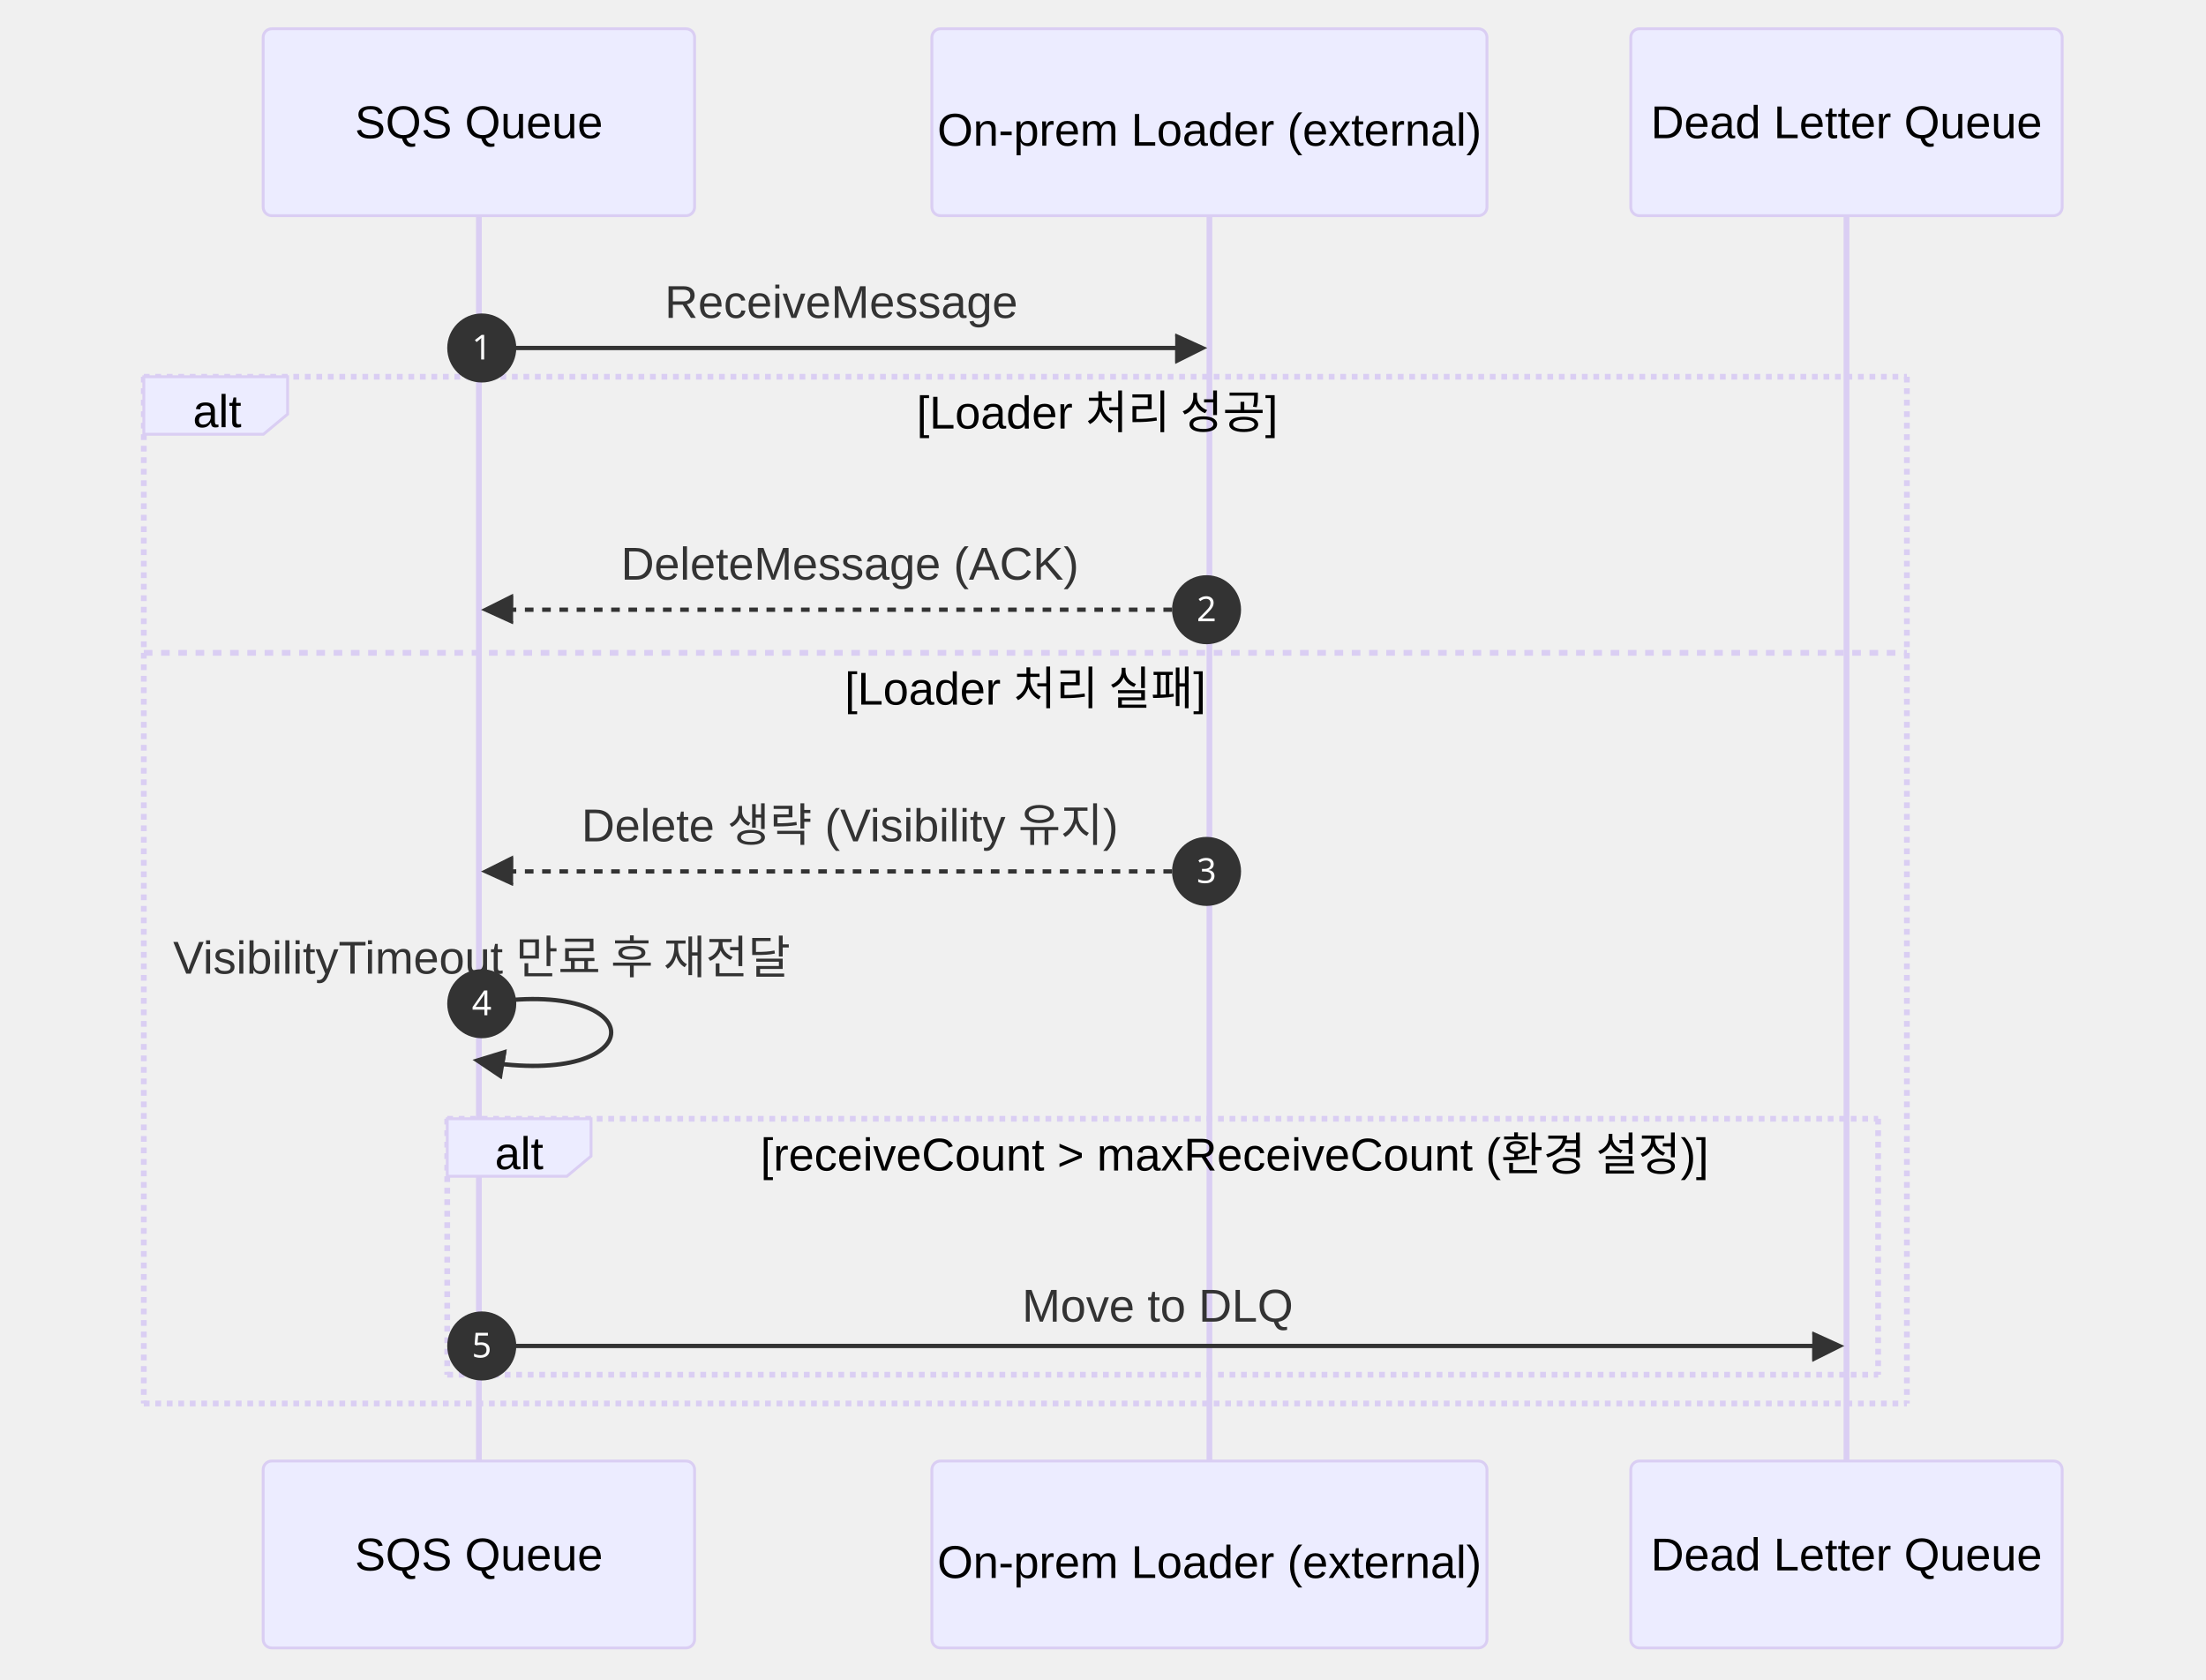
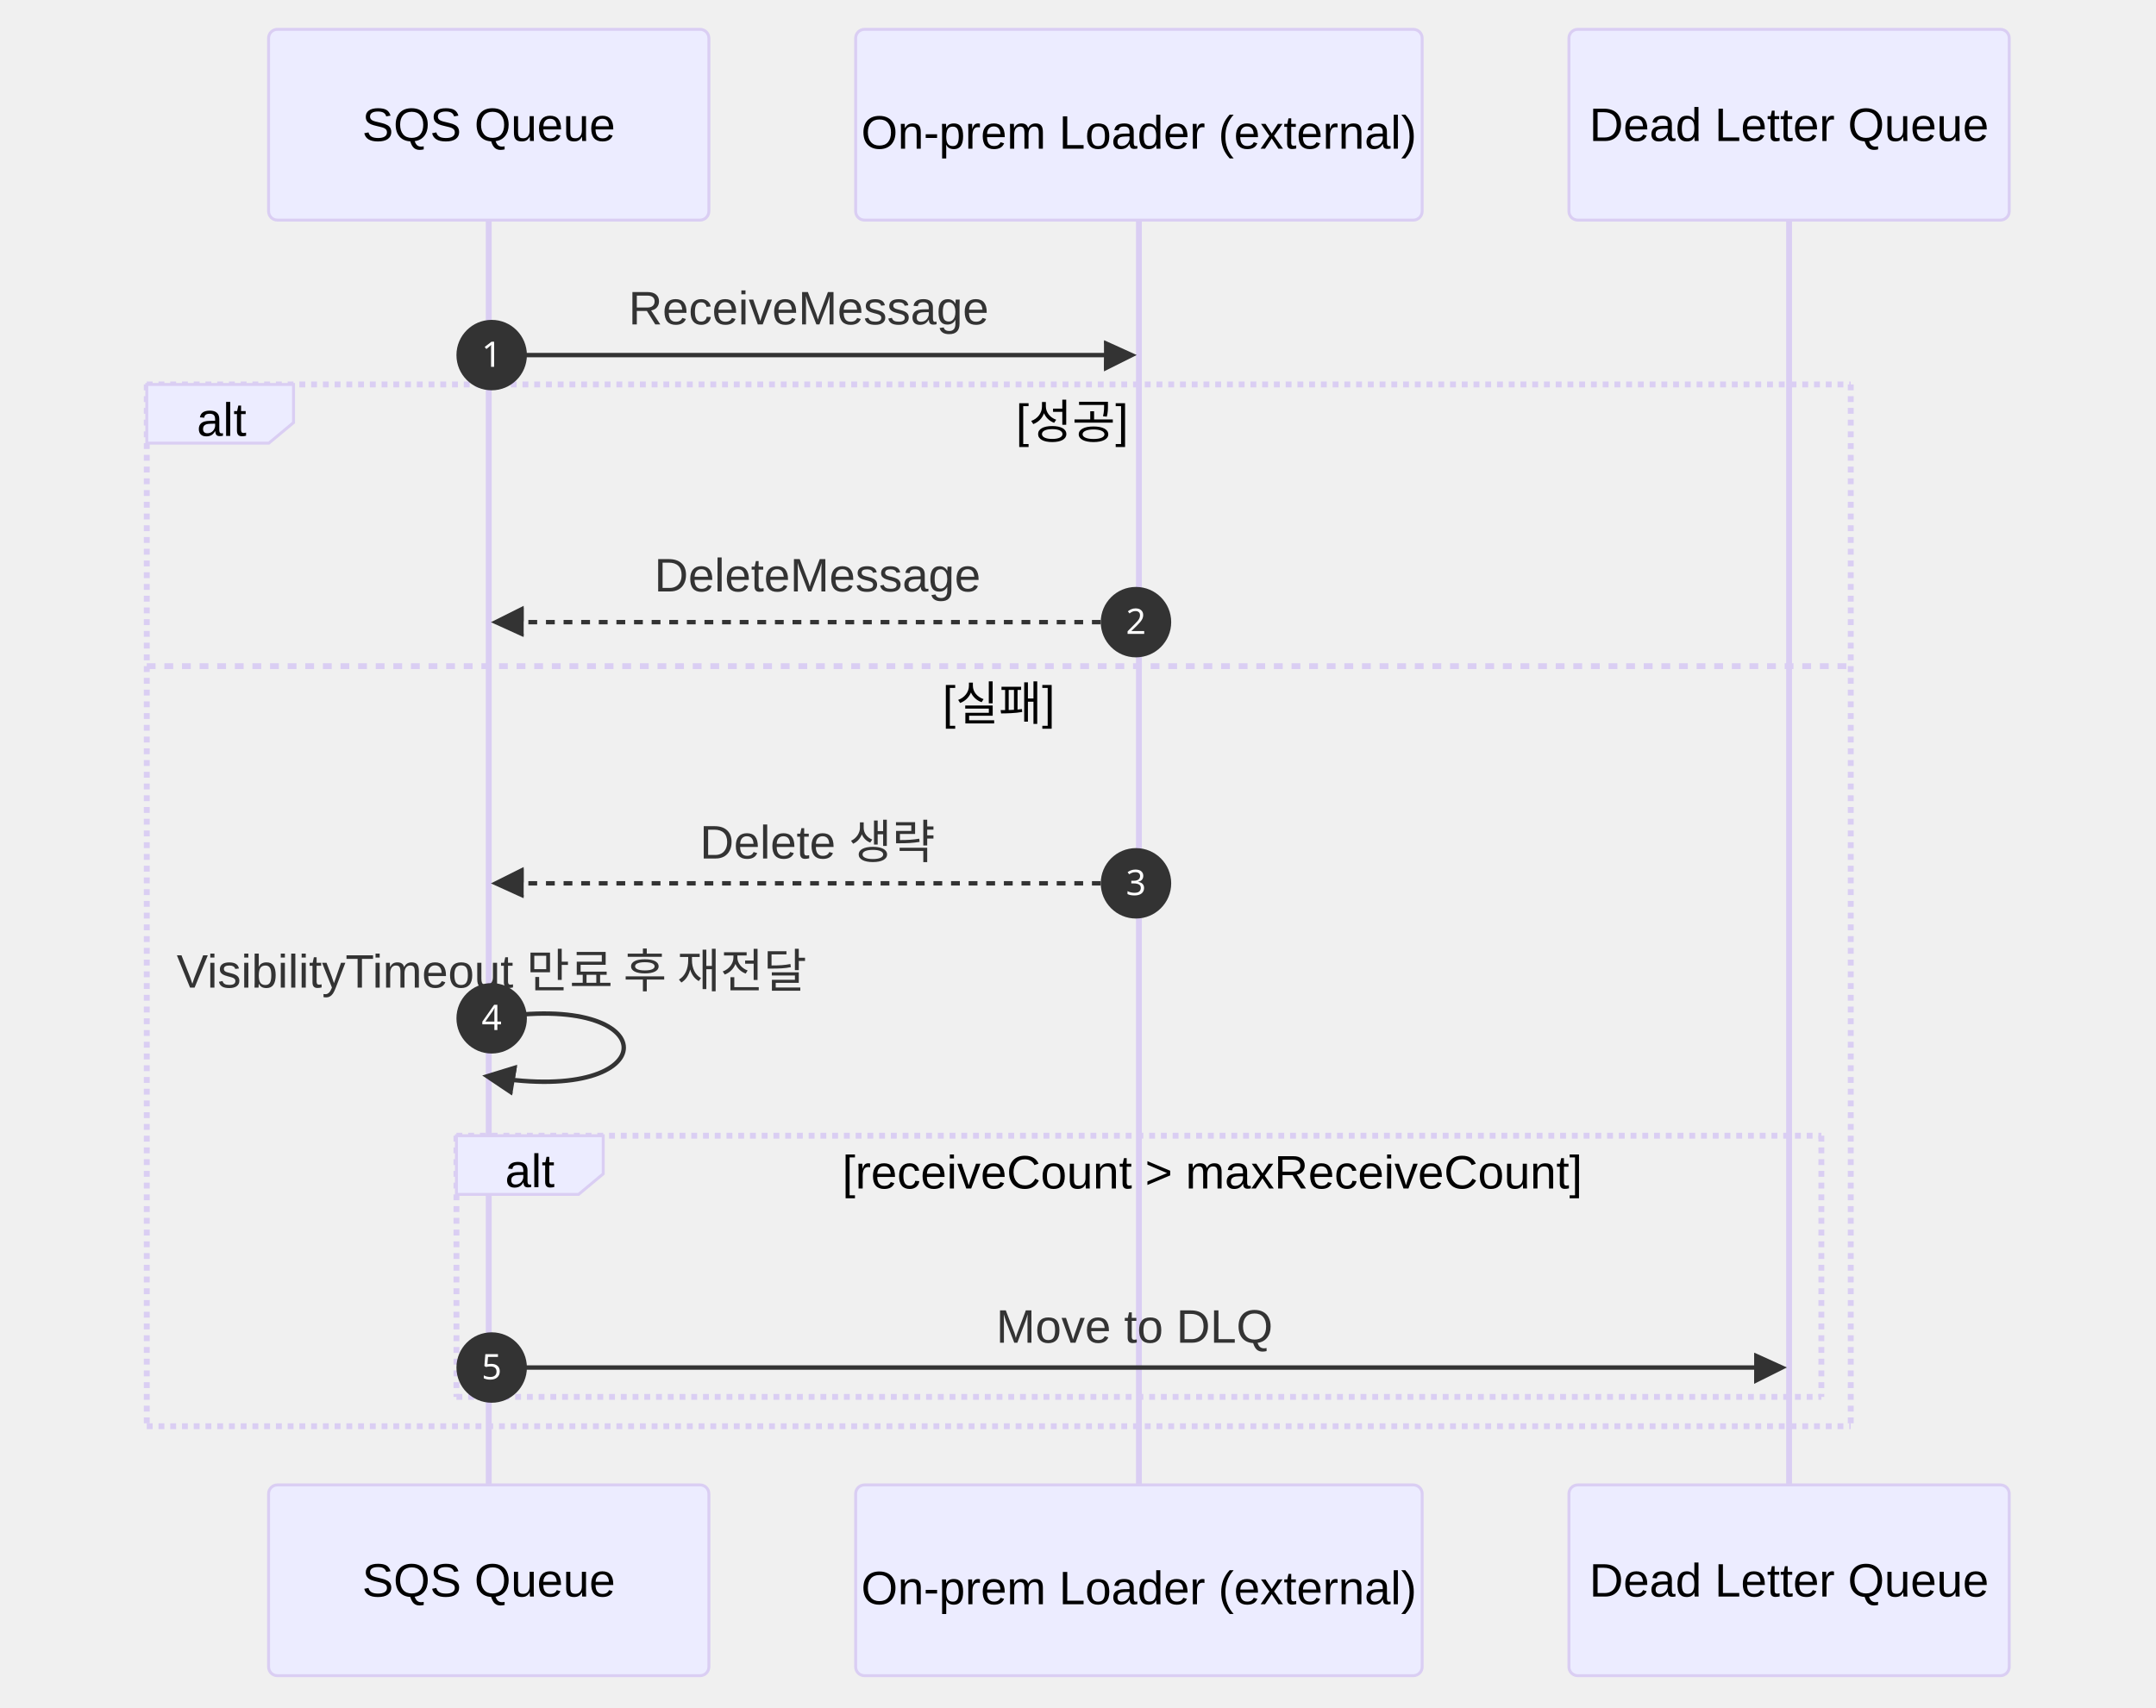
- <svg xmlns="http://www.w3.org/2000/svg" aria-roledescription="sequence" role="graphics-document document" viewBox="-91.5 -10 767 584" style="max-width: 767px; background-color: white;" width="100%" id="my-svg">
+ <svg xmlns="http://www.w3.org/2000/svg" aria-roledescription="sequence" role="graphics-document document" viewBox="-91.5 -10 734.5 582" style="max-width: 734.5px; background-color: white;" width="100%" id="my-svg">
  <g>
-     <rect class="actor actor-bottom" ry="3" rx="3" name="DLQ" height="65" width="150" stroke="#666" fill="#eaeaea" y="498" x="475.5" />
-     <text style="text-anchor: middle; font-size: 16px; font-weight: 400;" class="actor actor-box" alignment-baseline="central" dominant-baseline="central" y="530.5" x="550.5">
-       <tspan dy="0" x="550.5">Dead Letter Queue</tspan>
+     <rect class="actor actor-bottom" ry="3" rx="3" name="DLQ" height="65" width="150" stroke="#666" fill="#eaeaea" y="496" x="443" />
+     <text style="text-anchor: middle; font-size: 16px; font-weight: 400;" class="actor actor-box" alignment-baseline="central" dominant-baseline="central" y="528.5" x="518">
+       <tspan dy="0" x="518">Dead Letter Queue</tspan>
    </text>
  </g>
  <g>
-     <rect class="actor actor-bottom" ry="3" rx="3" name="AGT" height="65" width="193" stroke="#666" fill="#eaeaea" y="498" x="232.5" />
-     <text style="text-anchor: middle; font-size: 16px; font-weight: 400;" class="actor actor-box" alignment-baseline="central" dominant-baseline="central" y="530.5" x="329">
-       <tspan dy="0" x="329">On‑prem Loader (external)</tspan>
+     <rect class="actor actor-bottom" ry="3" rx="3" name="AGT" height="65" width="193" stroke="#666" fill="#eaeaea" y="496" x="200" />
+     <text style="text-anchor: middle; font-size: 16px; font-weight: 400;" class="actor actor-box" alignment-baseline="central" dominant-baseline="central" y="528.5" x="296.5">
+       <tspan dy="0" x="296.5">On‑prem Loader (external)</tspan>
    </text>
  </g>
  <g>
-     <rect class="actor actor-bottom" ry="3" rx="3" name="SQS" height="65" width="150" stroke="#666" fill="#eaeaea" y="498" x="0" />
-     <text style="text-anchor: middle; font-size: 16px; font-weight: 400;" class="actor actor-box" alignment-baseline="central" dominant-baseline="central" y="530.5" x="75">
+     <rect class="actor actor-bottom" ry="3" rx="3" name="SQS" height="65" width="150" stroke="#666" fill="#eaeaea" y="496" x="0" />
+     <text style="text-anchor: middle; font-size: 16px; font-weight: 400;" class="actor actor-box" alignment-baseline="central" dominant-baseline="central" y="528.5" x="75">
      <tspan dy="0" x="75">SQS Queue</tspan>
    </text>
  </g>
  <g>
-     <line name="DLQ" stroke="#999" stroke-width="0.5px" class="actor-line 200" y2="498" x2="550.5" y1="65" x1="550.5" id="actor2" />
+     <line name="DLQ" stroke="#999" stroke-width="0.5px" class="actor-line 200" y2="496" x2="518" y1="65" x1="518" id="actor2" />
    <g id="root-2">
-       <rect class="actor actor-top" ry="3" rx="3" name="DLQ" height="65" width="150" stroke="#666" fill="#eaeaea" y="0" x="475.5" />
-       <text style="text-anchor: middle; font-size: 16px; font-weight: 400;" class="actor actor-box" alignment-baseline="central" dominant-baseline="central" y="32.5" x="550.5">
-         <tspan dy="0" x="550.5">Dead Letter Queue</tspan>
+       <rect class="actor actor-top" ry="3" rx="3" name="DLQ" height="65" width="150" stroke="#666" fill="#eaeaea" y="0" x="443" />
+       <text style="text-anchor: middle; font-size: 16px; font-weight: 400;" class="actor actor-box" alignment-baseline="central" dominant-baseline="central" y="32.5" x="518">
+         <tspan dy="0" x="518">Dead Letter Queue</tspan>
      </text>
    </g>
  </g>
  <g>
-     <line name="AGT" stroke="#999" stroke-width="0.5px" class="actor-line 200" y2="498" x2="329" y1="65" x1="329" id="actor1" />
+     <line name="AGT" stroke="#999" stroke-width="0.5px" class="actor-line 200" y2="496" x2="296.5" y1="65" x1="296.5" id="actor1" />
    <g id="root-1">
-       <rect class="actor actor-top" ry="3" rx="3" name="AGT" height="65" width="193" stroke="#666" fill="#eaeaea" y="0" x="232.5" />
-       <text style="text-anchor: middle; font-size: 16px; font-weight: 400;" class="actor actor-box" alignment-baseline="central" dominant-baseline="central" y="32.5" x="329">
-         <tspan dy="0" x="329">On‑prem Loader (external)</tspan>
+       <rect class="actor actor-top" ry="3" rx="3" name="AGT" height="65" width="193" stroke="#666" fill="#eaeaea" y="0" x="200" />
+       <text style="text-anchor: middle; font-size: 16px; font-weight: 400;" class="actor actor-box" alignment-baseline="central" dominant-baseline="central" y="32.5" x="296.5">
+         <tspan dy="0" x="296.5">On‑prem Loader (external)</tspan>
      </text>
    </g>
  </g>
  <g>
-     <line name="SQS" stroke="#999" stroke-width="0.5px" class="actor-line 200" y2="498" x2="75" y1="65" x1="75" id="actor0" />
+     <line name="SQS" stroke="#999" stroke-width="0.5px" class="actor-line 200" y2="496" x2="75" y1="65" x1="75" id="actor0" />
    <g id="root-0">
      <rect class="actor actor-top" ry="3" rx="3" name="SQS" height="65" width="150" stroke="#666" fill="#eaeaea" y="0" x="0" />
      <text style="text-anchor: middle; font-size: 16px; font-weight: 400;" class="actor actor-box" alignment-baseline="central" dominant-baseline="central" y="32.5" x="75">
        <tspan dy="0" x="75">SQS Queue</tspan>
      </text>
    </g>
  </g>
  <style>#my-svg{font-family:"trebuchet ms",verdana,arial,sans-serif;font-size:16px;fill:#333;}@keyframes edge-animation-frame{from{stroke-dashoffset:0;}}@keyframes dash{to{stroke-dashoffset:0;}}#my-svg .edge-animation-slow{stroke-dasharray:9,5!important;stroke-dashoffset:900;animation:dash 50s linear infinite;stroke-linecap:round;}#my-svg .edge-animation-fast{stroke-dasharray:9,5!important;stroke-dashoffset:900;animation:dash 20s linear infinite;stroke-linecap:round;}#my-svg .error-icon{fill:#552222;}#my-svg .error-text{fill:#552222;stroke:#552222;}#my-svg .edge-thickness-normal{stroke-width:1px;}#my-svg .edge-thickness-thick{stroke-width:3.5px;}#my-svg .edge-pattern-solid{stroke-dasharray:0;}#my-svg .edge-thickness-invisible{stroke-width:0;fill:none;}#my-svg .edge-pattern-dashed{stroke-dasharray:3;}#my-svg .edge-pattern-dotted{stroke-dasharray:2;}#my-svg .marker{fill:#333333;stroke:#333333;}#my-svg .marker.cross{stroke:#333333;}#my-svg svg{font-family:"trebuchet ms",verdana,arial,sans-serif;font-size:16px;}#my-svg p{margin:0;}#my-svg .actor{stroke:hsl(259.626, 59.777%, 87.902%);fill:#ECECFF;}#my-svg text.actor&gt;tspan{fill:black;stroke:none;}#my-svg .actor-line{stroke:hsl(259.626, 59.777%, 87.902%);}#my-svg .innerArc{stroke-width:1.5;stroke-dasharray:none;}#my-svg .messageLine0{stroke-width:1.5;stroke-dasharray:none;stroke:#333;}#my-svg .messageLine1{stroke-width:1.5;stroke-dasharray:2,2;stroke:#333;}#my-svg #arrowhead path{fill:#333;stroke:#333;}#my-svg .sequenceNumber{fill:white;}#my-svg #sequencenumber{fill:#333;}#my-svg #crosshead path{fill:#333;stroke:#333;}#my-svg .messageText{fill:#333;stroke:none;}#my-svg .labelBox{stroke:hsl(259.626, 59.777%, 87.902%);fill:#ECECFF;}#my-svg .labelText,#my-svg .labelText&gt;tspan{fill:black;stroke:none;}#my-svg .loopText,#my-svg .loopText&gt;tspan{fill:black;stroke:none;}#my-svg .loopLine{stroke-width:2px;stroke-dasharray:2,2;stroke:hsl(259.626, 59.777%, 87.902%);fill:hsl(259.626, 59.777%, 87.902%);}#my-svg .note{stroke:#aaaa33;fill:#fff5ad;}#my-svg .noteText,#my-svg .noteText&gt;tspan{fill:black;stroke:none;}#my-svg .activation0{fill:#f4f4f4;stroke:#666;}#my-svg .activation1{fill:#f4f4f4;stroke:#666;}#my-svg .activation2{fill:#f4f4f4;stroke:#666;}#my-svg .actorPopupMenu{position:absolute;}#my-svg .actorPopupMenuPanel{position:absolute;fill:#ECECFF;box-shadow:0px 8px 16px 0px rgba(0,0,0,0.2);filter:drop-shadow(3px 5px 2px rgb(0 0 0 / 0.4));}#my-svg .actor-man line{stroke:hsl(259.626, 59.777%, 87.902%);fill:#ECECFF;}#my-svg .actor-man circle,#my-svg line{stroke:hsl(259.626, 59.777%, 87.902%);fill:#ECECFF;stroke-width:2px;}#my-svg :root{--mermaid-font-family:"trebuchet ms",verdana,arial,sans-serif;}</style>
  <g />
  <defs>
    <symbol height="24" width="24" id="computer">
      <path d="M2 2v13h20v-13h-20zm18 11h-16v-9h16v9zm-10.228 6l.466-1h3.524l.467 1h-4.457zm14.228 3h-24l2-6h2.104l-1.33 4h18.45l-1.297-4h2.073l2 6zm-5-10h-14v-7h14v7z" transform="scale(.5)" />
    </symbol>
  </defs>
  <defs>
    <symbol clip-rule="evenodd" fill-rule="evenodd" id="database">
      <path d="M12.258.001l.256.004.255.005.253.008.251.01.249.012.247.015.246.016.242.019.241.02.239.023.236.024.233.027.231.028.229.031.225.032.223.034.22.036.217.038.214.04.211.041.208.043.205.045.201.046.198.048.194.05.191.051.187.053.183.054.18.056.175.057.172.059.168.06.163.061.16.063.155.064.15.066.074.033.073.033.071.034.07.034.069.035.068.035.067.035.066.035.064.036.064.036.062.036.06.036.06.037.058.037.058.037.055.038.055.038.053.038.052.038.051.039.05.039.048.039.047.039.045.04.044.04.043.04.041.04.04.041.039.041.037.041.036.041.034.041.033.042.032.042.03.042.029.042.027.042.026.043.024.043.023.043.021.043.02.043.018.044.017.043.015.044.013.044.012.044.011.045.009.044.007.045.006.045.004.045.002.045.001.045v17l-.001.045-.002.045-.004.045-.006.045-.007.045-.009.044-.011.045-.012.044-.013.044-.015.044-.017.043-.018.044-.02.043-.021.043-.023.043-.024.043-.026.043-.027.042-.029.042-.03.042-.032.042-.033.042-.034.041-.036.041-.037.041-.039.041-.04.041-.041.04-.043.04-.044.04-.045.04-.047.039-.048.039-.05.039-.051.039-.052.038-.053.038-.055.038-.055.038-.058.037-.058.037-.06.037-.06.036-.062.036-.064.036-.064.036-.066.035-.067.035-.068.035-.069.035-.07.034-.071.034-.073.033-.074.033-.15.066-.155.064-.16.063-.163.061-.168.06-.172.059-.175.057-.18.056-.183.054-.187.053-.191.051-.194.05-.198.048-.201.046-.205.045-.208.043-.211.041-.214.04-.217.038-.22.036-.223.034-.225.032-.229.031-.231.028-.233.027-.236.024-.239.023-.241.02-.242.019-.246.016-.247.015-.249.012-.251.01-.253.008-.255.005-.256.004-.258.001-.258-.001-.256-.004-.255-.005-.253-.008-.251-.01-.249-.012-.247-.015-.245-.016-.243-.019-.241-.02-.238-.023-.236-.024-.234-.027-.231-.028-.228-.031-.226-.032-.223-.034-.22-.036-.217-.038-.214-.04-.211-.041-.208-.043-.204-.045-.201-.046-.198-.048-.195-.05-.19-.051-.187-.053-.184-.054-.179-.056-.176-.057-.172-.059-.167-.06-.164-.061-.159-.063-.155-.064-.151-.066-.074-.033-.072-.033-.072-.034-.07-.034-.069-.035-.068-.035-.067-.035-.066-.035-.064-.036-.063-.036-.062-.036-.061-.036-.06-.037-.058-.037-.057-.037-.056-.038-.055-.038-.053-.038-.052-.038-.051-.039-.049-.039-.049-.039-.046-.039-.046-.04-.044-.04-.043-.04-.041-.04-.04-.041-.039-.041-.037-.041-.036-.041-.034-.041-.033-.042-.032-.042-.03-.042-.029-.042-.027-.042-.026-.043-.024-.043-.023-.043-.021-.043-.02-.043-.018-.044-.017-.043-.015-.044-.013-.044-.012-.044-.011-.045-.009-.044-.007-.045-.006-.045-.004-.045-.002-.045-.001-.045v-17l.001-.045.002-.045.004-.045.006-.045.007-.045.009-.044.011-.045.012-.044.013-.044.015-.044.017-.043.018-.044.02-.043.021-.043.023-.043.024-.043.026-.043.027-.042.029-.042.03-.042.032-.042.033-.042.034-.041.036-.041.037-.041.039-.041.04-.041.041-.04.043-.04.044-.04.046-.04.046-.039.049-.039.049-.039.051-.039.052-.038.053-.038.055-.038.056-.038.057-.037.058-.037.06-.037.061-.036.062-.036.063-.036.064-.036.066-.035.067-.035.068-.035.069-.035.07-.034.072-.034.072-.033.074-.033.151-.066.155-.064.159-.063.164-.061.167-.06.172-.059.176-.057.179-.056.184-.054.187-.053.19-.051.195-.05.198-.048.201-.046.204-.045.208-.043.211-.041.214-.04.217-.038.22-.036.223-.034.226-.032.228-.031.231-.028.234-.027.236-.024.238-.023.241-.02.243-.019.245-.016.247-.015.249-.012.251-.01.253-.008.255-.005.256-.004.258-.001.258.001zm-9.258 20.499v.01l.001.021.003.021.004.022.005.021.006.022.007.022.009.023.01.022.011.023.012.023.013.023.015.023.016.024.017.023.018.024.019.024.021.024.022.025.023.024.024.025.052.049.056.05.061.051.066.051.07.051.075.051.079.052.084.052.088.052.092.052.097.052.102.051.105.052.11.052.114.051.119.051.123.051.127.05.131.05.135.05.139.048.144.049.147.047.152.047.155.047.16.045.163.045.167.043.171.043.176.041.178.041.183.039.187.039.19.037.194.035.197.035.202.033.204.031.209.03.212.029.216.027.219.025.222.024.226.021.23.02.233.018.236.016.24.015.243.012.246.01.249.008.253.005.256.004.259.001.26-.001.257-.004.254-.005.25-.008.247-.011.244-.012.241-.014.237-.016.233-.018.231-.021.226-.021.224-.024.22-.026.216-.027.212-.028.21-.031.205-.031.202-.034.198-.034.194-.036.191-.037.187-.039.183-.04.179-.04.175-.042.172-.043.168-.044.163-.045.16-.046.155-.046.152-.047.148-.048.143-.049.139-.049.136-.05.131-.05.126-.05.123-.051.118-.052.114-.051.11-.052.106-.052.101-.052.096-.052.092-.052.088-.053.083-.051.079-.052.074-.052.07-.051.065-.051.06-.051.056-.05.051-.05.023-.024.023-.025.021-.024.02-.024.019-.024.018-.024.017-.024.015-.023.014-.024.013-.023.012-.023.01-.023.01-.022.008-.022.006-.022.006-.022.004-.022.004-.021.001-.021.001-.021v-4.127l-.077.055-.08.053-.083.054-.085.053-.087.052-.09.052-.093.051-.095.05-.097.05-.1.049-.102.049-.105.048-.106.047-.109.047-.111.046-.114.045-.115.045-.118.044-.12.043-.122.042-.124.042-.126.041-.128.04-.13.04-.132.038-.134.038-.135.037-.138.037-.139.035-.142.035-.143.034-.144.033-.147.032-.148.031-.15.03-.151.03-.153.029-.154.027-.156.027-.158.026-.159.025-.161.024-.162.023-.163.022-.165.021-.166.02-.167.019-.169.018-.169.017-.171.016-.173.015-.173.014-.175.013-.175.012-.177.011-.178.01-.179.008-.179.008-.181.006-.182.005-.182.004-.184.003-.184.002h-.37l-.184-.002-.184-.003-.182-.004-.182-.005-.181-.006-.179-.008-.179-.008-.178-.01-.176-.011-.176-.012-.175-.013-.173-.014-.172-.015-.171-.016-.17-.017-.169-.018-.167-.019-.166-.02-.165-.021-.163-.022-.162-.023-.161-.024-.159-.025-.157-.026-.156-.027-.155-.027-.153-.029-.151-.03-.15-.03-.148-.031-.146-.032-.145-.033-.143-.034-.141-.035-.14-.035-.137-.037-.136-.037-.134-.038-.132-.038-.13-.04-.128-.04-.126-.041-.124-.042-.122-.042-.12-.044-.117-.043-.116-.045-.113-.045-.112-.046-.109-.047-.106-.047-.105-.048-.102-.049-.1-.049-.097-.05-.095-.05-.093-.052-.09-.051-.087-.052-.085-.053-.083-.054-.08-.054-.077-.054v4.127zm0-5.654v.011l.001.021.003.021.004.021.005.022.006.022.007.022.009.022.01.022.011.023.012.023.013.023.015.024.016.023.017.024.018.024.019.024.021.024.022.024.023.025.024.024.052.05.056.05.061.05.066.051.07.051.075.052.079.051.084.052.088.052.092.052.097.052.102.052.105.052.11.051.114.051.119.052.123.05.127.051.131.05.135.049.139.049.144.048.147.048.152.047.155.046.16.045.163.045.167.044.171.042.176.042.178.04.183.04.187.038.19.037.194.036.197.034.202.033.204.032.209.03.212.028.216.027.219.025.222.024.226.022.23.02.233.018.236.016.24.014.243.012.246.01.249.008.253.006.256.003.259.001.26-.001.257-.003.254-.006.25-.008.247-.01.244-.012.241-.015.237-.016.233-.018.231-.02.226-.022.224-.024.22-.025.216-.027.212-.029.21-.03.205-.032.202-.033.198-.035.194-.036.191-.037.187-.039.183-.039.179-.041.175-.042.172-.043.168-.044.163-.045.16-.045.155-.047.152-.047.148-.048.143-.048.139-.05.136-.049.131-.05.126-.051.123-.051.118-.051.114-.052.11-.052.106-.052.101-.052.096-.052.092-.052.088-.052.083-.052.079-.052.074-.051.07-.052.065-.051.06-.05.056-.051.051-.049.023-.025.023-.024.021-.025.02-.024.019-.024.018-.024.017-.024.015-.023.014-.023.013-.024.012-.022.01-.023.01-.023.008-.022.006-.022.006-.022.004-.021.004-.022.001-.021.001-.021v-4.139l-.077.054-.08.054-.083.054-.085.052-.087.053-.09.051-.093.051-.095.051-.097.05-.1.049-.102.049-.105.048-.106.047-.109.047-.111.046-.114.045-.115.044-.118.044-.12.044-.122.042-.124.042-.126.041-.128.04-.13.039-.132.039-.134.038-.135.037-.138.036-.139.036-.142.035-.143.033-.144.033-.147.033-.148.031-.15.03-.151.03-.153.028-.154.028-.156.027-.158.026-.159.025-.161.024-.162.023-.163.022-.165.021-.166.02-.167.019-.169.018-.169.017-.171.016-.173.015-.173.014-.175.013-.175.012-.177.011-.178.009-.179.009-.179.007-.181.007-.182.005-.182.004-.184.003-.184.002h-.37l-.184-.002-.184-.003-.182-.004-.182-.005-.181-.007-.179-.007-.179-.009-.178-.009-.176-.011-.176-.012-.175-.013-.173-.014-.172-.015-.171-.016-.17-.017-.169-.018-.167-.019-.166-.02-.165-.021-.163-.022-.162-.023-.161-.024-.159-.025-.157-.026-.156-.027-.155-.028-.153-.028-.151-.03-.15-.03-.148-.031-.146-.033-.145-.033-.143-.033-.141-.035-.14-.036-.137-.036-.136-.037-.134-.038-.132-.039-.13-.039-.128-.04-.126-.041-.124-.042-.122-.043-.12-.043-.117-.044-.116-.044-.113-.046-.112-.046-.109-.046-.106-.047-.105-.048-.102-.049-.1-.049-.097-.05-.095-.051-.093-.051-.09-.051-.087-.053-.085-.052-.083-.054-.08-.054-.077-.054v4.139zm0-5.666v.011l.001.02.003.022.004.021.005.022.006.021.007.022.009.023.01.022.011.023.012.023.013.023.015.023.016.024.017.024.018.023.019.024.021.025.022.024.023.024.024.025.052.05.056.05.061.05.066.051.07.051.075.052.079.051.084.052.088.052.092.052.097.052.102.052.105.051.11.052.114.051.119.051.123.051.127.05.131.05.135.05.139.049.144.048.147.048.152.047.155.046.16.045.163.045.167.043.171.043.176.042.178.04.183.04.187.038.19.037.194.036.197.034.202.033.204.032.209.03.212.028.216.027.219.025.222.024.226.021.23.02.233.018.236.017.24.014.243.012.246.01.249.008.253.006.256.003.259.001.26-.001.257-.003.254-.006.25-.008.247-.01.244-.013.241-.014.237-.016.233-.018.231-.02.226-.022.224-.024.22-.025.216-.027.212-.029.21-.03.205-.032.202-.033.198-.035.194-.036.191-.037.187-.039.183-.039.179-.041.175-.042.172-.043.168-.044.163-.045.16-.045.155-.047.152-.047.148-.048.143-.049.139-.049.136-.049.131-.051.126-.05.123-.051.118-.052.114-.051.11-.052.106-.052.101-.052.096-.052.092-.052.088-.052.083-.052.079-.052.074-.052.07-.051.065-.051.06-.051.056-.05.051-.049.023-.025.023-.025.021-.024.02-.024.019-.024.018-.024.017-.024.015-.023.014-.024.013-.023.012-.023.01-.022.01-.023.008-.022.006-.022.006-.022.004-.022.004-.021.001-.021.001-.021v-4.153l-.077.054-.08.054-.083.053-.085.053-.087.053-.09.051-.093.051-.095.051-.097.05-.1.049-.102.048-.105.048-.106.048-.109.046-.111.046-.114.046-.115.044-.118.044-.12.043-.122.043-.124.042-.126.041-.128.04-.13.039-.132.039-.134.038-.135.037-.138.036-.139.036-.142.034-.143.034-.144.033-.147.032-.148.032-.15.03-.151.03-.153.028-.154.028-.156.027-.158.026-.159.024-.161.024-.162.023-.163.023-.165.021-.166.02-.167.019-.169.018-.169.017-.171.016-.173.015-.173.014-.175.013-.175.012-.177.01-.178.01-.179.009-.179.007-.181.006-.182.006-.182.004-.184.003-.184.001-.185.001-.185-.001-.184-.001-.184-.003-.182-.004-.182-.006-.181-.006-.179-.007-.179-.009-.178-.01-.176-.01-.176-.012-.175-.013-.173-.014-.172-.015-.171-.016-.17-.017-.169-.018-.167-.019-.166-.02-.165-.021-.163-.023-.162-.023-.161-.024-.159-.024-.157-.026-.156-.027-.155-.028-.153-.028-.151-.03-.15-.03-.148-.032-.146-.032-.145-.033-.143-.034-.141-.034-.14-.036-.137-.036-.136-.037-.134-.038-.132-.039-.13-.039-.128-.041-.126-.041-.124-.041-.122-.043-.12-.043-.117-.044-.116-.044-.113-.046-.112-.046-.109-.046-.106-.048-.105-.048-.102-.048-.1-.05-.097-.049-.095-.051-.093-.051-.09-.052-.087-.052-.085-.053-.083-.053-.08-.054-.077-.054v4.153zm8.74-8.179l-.257.004-.254.005-.25.008-.247.011-.244.012-.241.014-.237.016-.233.018-.231.021-.226.022-.224.023-.22.026-.216.027-.212.028-.21.031-.205.032-.202.033-.198.034-.194.036-.191.038-.187.038-.183.04-.179.041-.175.042-.172.043-.168.043-.163.045-.16.046-.155.046-.152.048-.148.048-.143.048-.139.049-.136.05-.131.05-.126.051-.123.051-.118.051-.114.052-.11.052-.106.052-.101.052-.096.052-.092.052-.088.052-.083.052-.079.052-.074.051-.07.052-.065.051-.06.05-.056.05-.051.05-.023.025-.023.024-.021.024-.02.025-.019.024-.018.024-.017.023-.015.024-.014.023-.013.023-.012.023-.01.023-.01.022-.008.022-.006.023-.006.021-.004.022-.004.021-.001.021-.001.021.001.021.001.021.004.021.004.022.006.021.006.023.008.022.01.022.01.023.012.023.013.023.014.023.015.024.017.023.018.024.019.024.02.025.021.024.023.024.023.025.051.05.056.05.06.05.065.051.07.052.074.051.079.052.083.052.088.052.092.052.096.052.101.052.106.052.11.052.114.052.118.051.123.051.126.051.131.05.136.05.139.049.143.048.148.048.152.048.155.046.16.046.163.045.168.043.172.043.175.042.179.041.183.04.187.038.191.038.194.036.198.034.202.033.205.032.21.031.212.028.216.027.22.026.224.023.226.022.231.021.233.018.237.016.241.014.244.012.247.011.25.008.254.005.257.004.26.001.26-.001.257-.004.254-.005.25-.008.247-.011.244-.012.241-.014.237-.016.233-.018.231-.021.226-.022.224-.023.22-.026.216-.027.212-.028.21-.031.205-.032.202-.033.198-.034.194-.036.191-.038.187-.038.183-.04.179-.041.175-.042.172-.043.168-.043.163-.045.16-.046.155-.046.152-.048.148-.048.143-.048.139-.049.136-.05.131-.05.126-.051.123-.051.118-.051.114-.052.11-.052.106-.052.101-.052.096-.052.092-.052.088-.052.083-.052.079-.052.074-.051.07-.052.065-.051.06-.05.056-.05.051-.05.023-.025.023-.024.021-.024.02-.025.019-.024.018-.024.017-.023.015-.024.014-.023.013-.023.012-.023.01-.023.01-.022.008-.022.006-.023.006-.021.004-.022.004-.021.001-.021.001-.021-.001-.021-.001-.021-.004-.021-.004-.022-.006-.021-.006-.023-.008-.022-.01-.022-.01-.023-.012-.023-.013-.023-.014-.023-.015-.024-.017-.023-.018-.024-.019-.024-.02-.025-.021-.024-.023-.024-.023-.025-.051-.05-.056-.05-.06-.05-.065-.051-.07-.052-.074-.051-.079-.052-.083-.052-.088-.052-.092-.052-.096-.052-.101-.052-.106-.052-.11-.052-.114-.052-.118-.051-.123-.051-.126-.051-.131-.05-.136-.05-.139-.049-.143-.048-.148-.048-.152-.048-.155-.046-.16-.046-.163-.045-.168-.043-.172-.043-.175-.042-.179-.041-.183-.04-.187-.038-.191-.038-.194-.036-.198-.034-.202-.033-.205-.032-.21-.031-.212-.028-.216-.027-.22-.026-.224-.023-.226-.022-.231-.021-.233-.018-.237-.016-.241-.014-.244-.012-.247-.011-.25-.008-.254-.005-.257-.004-.26-.001-.26.001z" transform="scale(.5)" />
    </symbol>
  </defs>
  <defs>
    <symbol height="24" width="24" id="clock">
      <path d="M12 2c5.514 0 10 4.486 10 10s-4.486 10-10 10-10-4.486-10-10 4.486-10 10-10zm0-2c-6.627 0-12 5.373-12 12s5.373 12 12 12 12-5.373 12-12-5.373-12-12-12zm5.848 12.459c.202.038.202.333.001.372-1.907.361-6.045 1.111-6.547 1.111-.719 0-1.301-.582-1.301-1.301 0-.512.77-5.447 1.125-7.445.034-.192.312-.181.343.014l.985 6.238 5.394 1.011z" transform="scale(.5)" />
    </symbol>
  </defs>
  <defs>
    <marker orient="auto-start-reverse" markerHeight="12" markerWidth="12" markerUnits="userSpaceOnUse" refY="5" refX="7.9" id="arrowhead">
      <path d="M -1 0 L 10 5 L 0 10 z" />
    </marker>
  </defs>
  <defs>
    <marker refY="4.5" refX="4" orient="auto" markerHeight="8" markerWidth="15" id="crosshead">
      <path style="stroke-dasharray: 0, 0;" d="M 1,2 L 6,7 M 6,2 L 1,7" stroke-width="1pt" stroke="#000000" fill="none" />
    </marker>
  </defs>
  <defs>
    <marker orient="auto" markerHeight="28" markerWidth="20" refY="7" refX="15.5" id="filled-head">
      <path d="M 18,7 L9,13 L14,7 L9,1 Z" />
    </marker>
  </defs>
  <defs>
    <marker orient="auto" markerHeight="40" markerWidth="60" refY="15" refX="15" id="sequencenumber">
      <circle r="6" cy="15" cx="15" />
    </marker>
  </defs>
  <g>
-     <line class="loopLine" y2="379" x2="561.5" y1="379" x1="64" />
-     <line class="loopLine" y2="468" x2="561.5" y1="379" x1="561.5" />
-     <line class="loopLine" y2="468" x2="561.5" y1="468" x1="64" />
-     <line class="loopLine" y2="468" x2="64" y1="379" x1="64" />
-     <polygon class="labelBox" points="64,379 114,379 114,392 105.6,399 64,399" />
-     <text style="font-size: 16px; font-weight: 400;" class="labelText" alignment-baseline="middle" dominant-baseline="middle" text-anchor="middle" y="392" x="89">alt</text>
-     <text style="font-size: 16px; font-weight: 400;" class="loopText" text-anchor="middle" y="397" x="337.75">
-       <tspan x="337.75">[receiveCount &gt; maxReceiveCount (환경 설정)]</tspan>
+     <line class="loopLine" y2="377" x2="529" y1="377" x1="64" />
+     <line class="loopLine" y2="466" x2="529" y1="377" x1="529" />
+     <line class="loopLine" y2="466" x2="529" y1="466" x1="64" />
+     <line class="loopLine" y2="466" x2="64" y1="377" x1="64" />
+     <polygon class="labelBox" points="64,377 114,377 114,390 105.6,397 64,397" />
+     <text style="font-size: 16px; font-weight: 400;" class="labelText" alignment-baseline="middle" dominant-baseline="middle" text-anchor="middle" y="390" x="89">alt</text>
+     <text style="font-size: 16px; font-weight: 400;" class="loopText" text-anchor="middle" y="395" x="321.5">
+       <tspan x="321.5">[receiveCount &gt; maxReceiveCount]</tspan>
    </text>
  </g>
  <g>
-     <line class="loopLine" y2="121" x2="571.5" y1="121" x1="-41.5" />
-     <line class="loopLine" y2="478" x2="571.5" y1="121" x1="571.5" />
-     <line class="loopLine" y2="478" x2="571.5" y1="478" x1="-41.5" />
-     <line class="loopLine" y2="478" x2="-41.5" y1="121" x1="-41.5" />
-     <line style="stroke-dasharray: 3, 3;" class="loopLine" y2="217" x2="571.5" y1="217" x1="-41.5" />
+     <line class="loopLine" y2="121" x2="539" y1="121" x1="-41.5" />
+     <line class="loopLine" y2="476" x2="539" y1="121" x1="539" />
+     <line class="loopLine" y2="476" x2="539" y1="476" x1="-41.5" />
+     <line class="loopLine" y2="476" x2="-41.5" y1="121" x1="-41.5" />
+     <line style="stroke-dasharray: 3, 3;" class="loopLine" y2="217" x2="539" y1="217" x1="-41.5" />
    <polygon class="labelBox" points="-41.5,121 8.5,121 8.5,134 0.1,141 -41.5,141" />
    <text style="font-size: 16px; font-weight: 400;" class="labelText" alignment-baseline="middle" dominant-baseline="middle" text-anchor="middle" y="134" x="-16">alt</text>
-     <text style="font-size: 16px; font-weight: 400;" class="loopText" text-anchor="middle" y="139" x="290">
-       <tspan x="290">[Loader 처리 성공]</tspan>
+     <text style="font-size: 16px; font-weight: 400;" class="loopText" text-anchor="middle" y="139" x="273.75">
+       <tspan x="273.75">[성공]</tspan>
    </text>
-     <text style="font-size: 16px; font-weight: 400;" class="loopText" text-anchor="middle" y="235" x="265">[Loader 처리 실패]</text>
+     <text style="font-size: 16px; font-weight: 400;" class="loopText" text-anchor="middle" y="235" x="248.75">[실패]</text>
  </g>
-   <text style="font-size: 16px; font-weight: 400;" dy="1em" class="messageText" alignment-baseline="middle" dominant-baseline="middle" text-anchor="middle" y="80" x="201">ReceiveMessage</text>
-   <line style="fill: none;" marker-end="url(#arrowhead)" stroke="none" stroke-width="2" class="messageLine0" y2="111" x2="325" y1="111" x1="76" />
+   <text style="font-size: 16px; font-weight: 400;" dy="1em" class="messageText" alignment-baseline="middle" dominant-baseline="middle" text-anchor="middle" y="80" x="184">ReceiveMessage</text>
+   <line style="fill: none;" marker-end="url(#arrowhead)" stroke="none" stroke-width="2" class="messageLine0" y2="111" x2="292.5" y1="111" x1="76" />
  <line marker-start="url(#sequencenumber)" stroke-width="0" y2="111" x2="76" y1="111" x1="76" />
  <text class="sequenceNumber" text-anchor="middle" font-size="12px" font-family="sans-serif" y="115" x="76">1</text>
-   <text style="font-size: 16px; font-weight: 400;" dy="1em" class="messageText" alignment-baseline="middle" dominant-baseline="middle" text-anchor="middle" y="171" x="204">DeleteMessage (ACK)</text>
-   <line style="stroke-dasharray: 3, 3; fill: none;" marker-end="url(#arrowhead)" stroke="none" stroke-width="2" class="messageLine1" y2="202" x2="79" y1="202" x1="328" />
-   <line marker-start="url(#sequencenumber)" stroke-width="0" y2="202" x2="328" y1="202" x1="328" />
-   <text class="sequenceNumber" text-anchor="middle" font-size="12px" font-family="sans-serif" y="206" x="328">2</text>
-   <text style="font-size: 16px; font-weight: 400;" dy="1em" class="messageText" alignment-baseline="middle" dominant-baseline="middle" text-anchor="middle" y="262" x="204">Delete 생략 (Visibility 유지)</text>
-   <line style="stroke-dasharray: 3, 3; fill: none;" marker-end="url(#arrowhead)" stroke="none" stroke-width="2" class="messageLine1" y2="293" x2="79" y1="293" x1="328" />
-   <line marker-start="url(#sequencenumber)" stroke-width="0" y2="293" x2="328" y1="293" x1="328" />
-   <text class="sequenceNumber" text-anchor="middle" font-size="12px" font-family="sans-serif" y="297" x="328">3</text>
-   <text style="font-size: 16px; font-weight: 400;" dy="1em" class="messageText" alignment-baseline="middle" dominant-baseline="middle" text-anchor="middle" y="308" x="76">VisibilityTimeout 만료 후 재전달</text>
-   <path style="fill: none;" marker-end="url(#arrowhead)" stroke="none" stroke-width="2" class="messageLine0" d="M 76,339 C 136,329 136,369 76,359" />
-   <line marker-start="url(#sequencenumber)" stroke-width="0" y2="339" x2="76" y1="339" x1="76" />
-   <text class="sequenceNumber" text-anchor="middle" font-size="12px" font-family="sans-serif" y="343" x="76">4</text>
-   <text style="font-size: 16px; font-weight: 400;" dy="1em" class="messageText" alignment-baseline="middle" dominant-baseline="middle" text-anchor="middle" y="429" x="311">Move to DLQ</text>
-   <line style="fill: none;" marker-end="url(#arrowhead)" stroke="none" stroke-width="2" class="messageLine0" y2="458" x2="546.5" y1="458" x1="76" />
-   <line marker-start="url(#sequencenumber)" stroke-width="0" y2="458" x2="76" y1="458" x1="76" />
-   <text class="sequenceNumber" text-anchor="middle" font-size="12px" font-family="sans-serif" y="462" x="76">5</text>
+   <text style="font-size: 16px; font-weight: 400;" dy="1em" class="messageText" alignment-baseline="middle" dominant-baseline="middle" text-anchor="middle" y="171" x="187">DeleteMessage</text>
+   <line style="stroke-dasharray: 3, 3; fill: none;" marker-end="url(#arrowhead)" stroke="none" stroke-width="2" class="messageLine1" y2="202" x2="79" y1="202" x1="295.5" />
+   <line marker-start="url(#sequencenumber)" stroke-width="0" y2="202" x2="295.5" y1="202" x1="295.5" />
+   <text class="sequenceNumber" text-anchor="middle" font-size="12px" font-family="sans-serif" y="206" x="295.5">2</text>
+   <text style="font-size: 16px; font-weight: 400;" dy="1em" class="messageText" alignment-baseline="middle" dominant-baseline="middle" text-anchor="middle" y="262" x="187">Delete 생략</text>
+   <line style="stroke-dasharray: 3, 3; fill: none;" marker-end="url(#arrowhead)" stroke="none" stroke-width="2" class="messageLine1" y2="291" x2="79" y1="291" x1="295.5" />
+   <line marker-start="url(#sequencenumber)" stroke-width="0" y2="291" x2="295.5" y1="291" x1="295.5" />
+   <text class="sequenceNumber" text-anchor="middle" font-size="12px" font-family="sans-serif" y="295" x="295.5">3</text>
+   <text style="font-size: 16px; font-weight: 400;" dy="1em" class="messageText" alignment-baseline="middle" dominant-baseline="middle" text-anchor="middle" y="306" x="76">VisibilityTimeout 만료 후 재전달</text>
+   <path style="fill: none;" marker-end="url(#arrowhead)" stroke="none" stroke-width="2" class="messageLine0" d="M 76,337 C 136,327 136,367 76,357" />
+   <line marker-start="url(#sequencenumber)" stroke-width="0" y2="337" x2="76" y1="337" x1="76" />
+   <text class="sequenceNumber" text-anchor="middle" font-size="12px" font-family="sans-serif" y="341" x="76">4</text>
+   <text style="font-size: 16px; font-weight: 400;" dy="1em" class="messageText" alignment-baseline="middle" dominant-baseline="middle" text-anchor="middle" y="427" x="295">Move to DLQ</text>
+   <line style="fill: none;" marker-end="url(#arrowhead)" stroke="none" stroke-width="2" class="messageLine0" y2="456" x2="514" y1="456" x1="76" />
+   <line marker-start="url(#sequencenumber)" stroke-width="0" y2="456" x2="76" y1="456" x1="76" />
+   <text class="sequenceNumber" text-anchor="middle" font-size="12px" font-family="sans-serif" y="460" x="76">5</text>
</svg>
